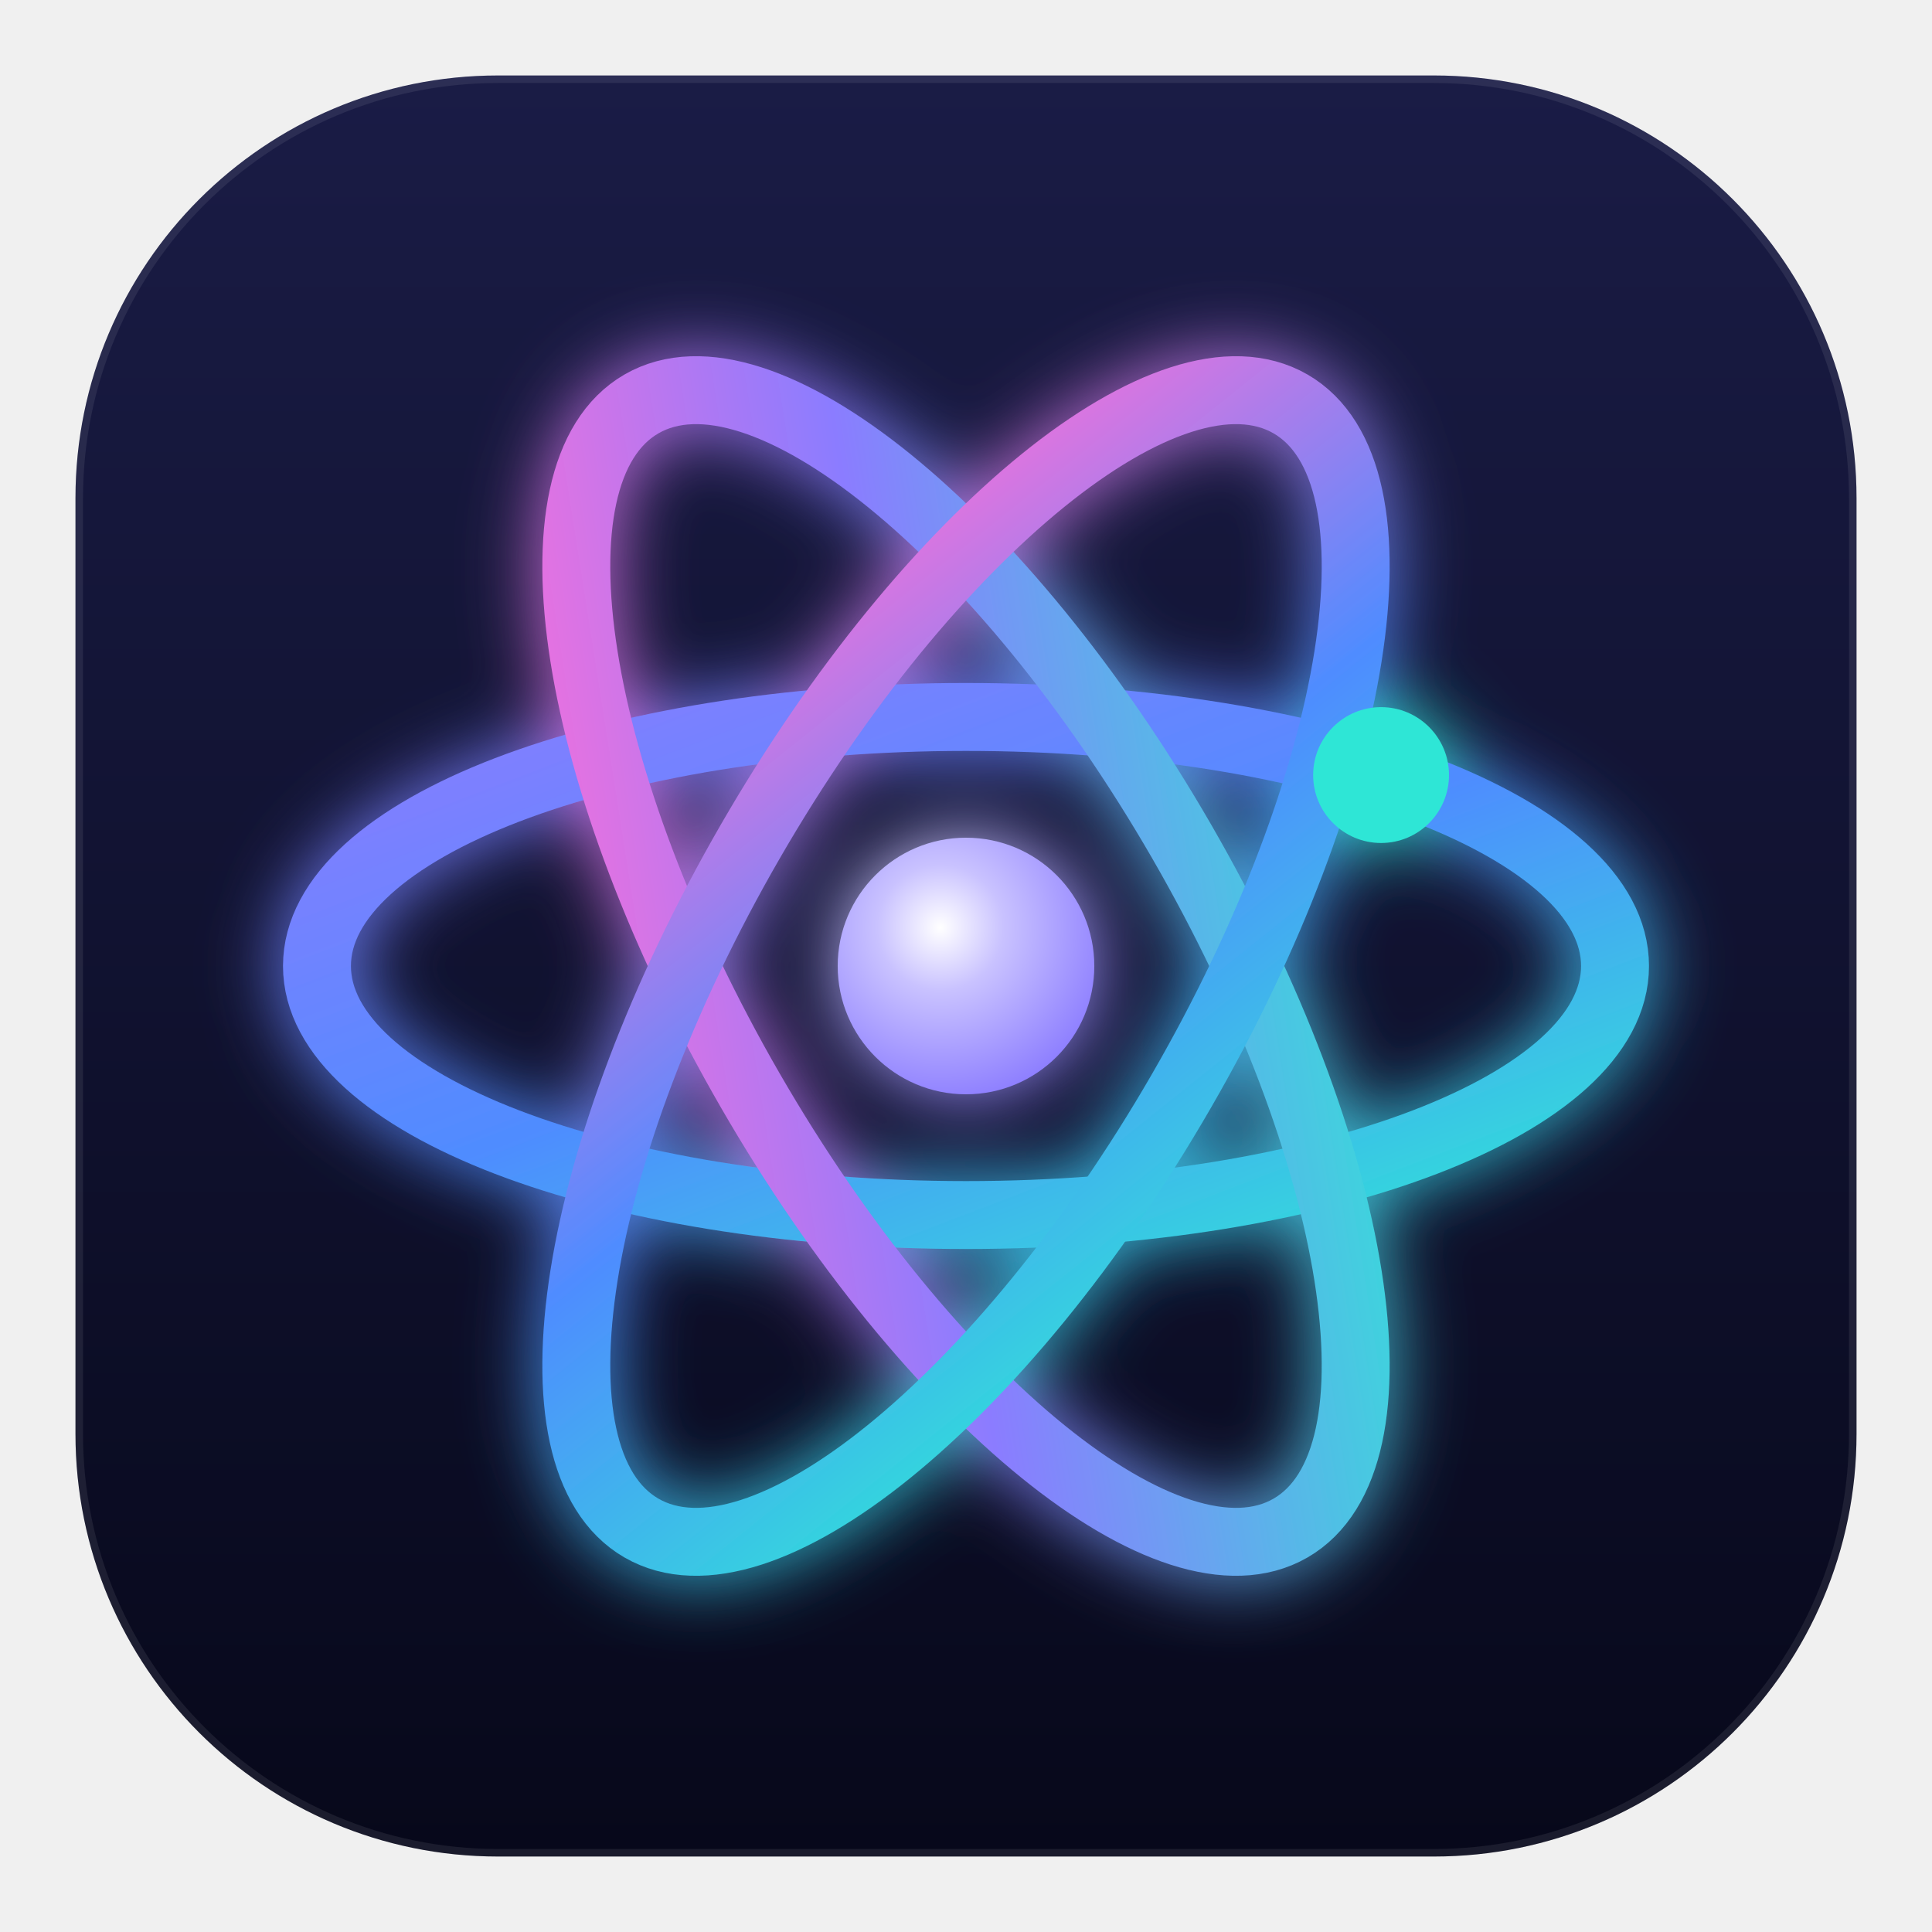
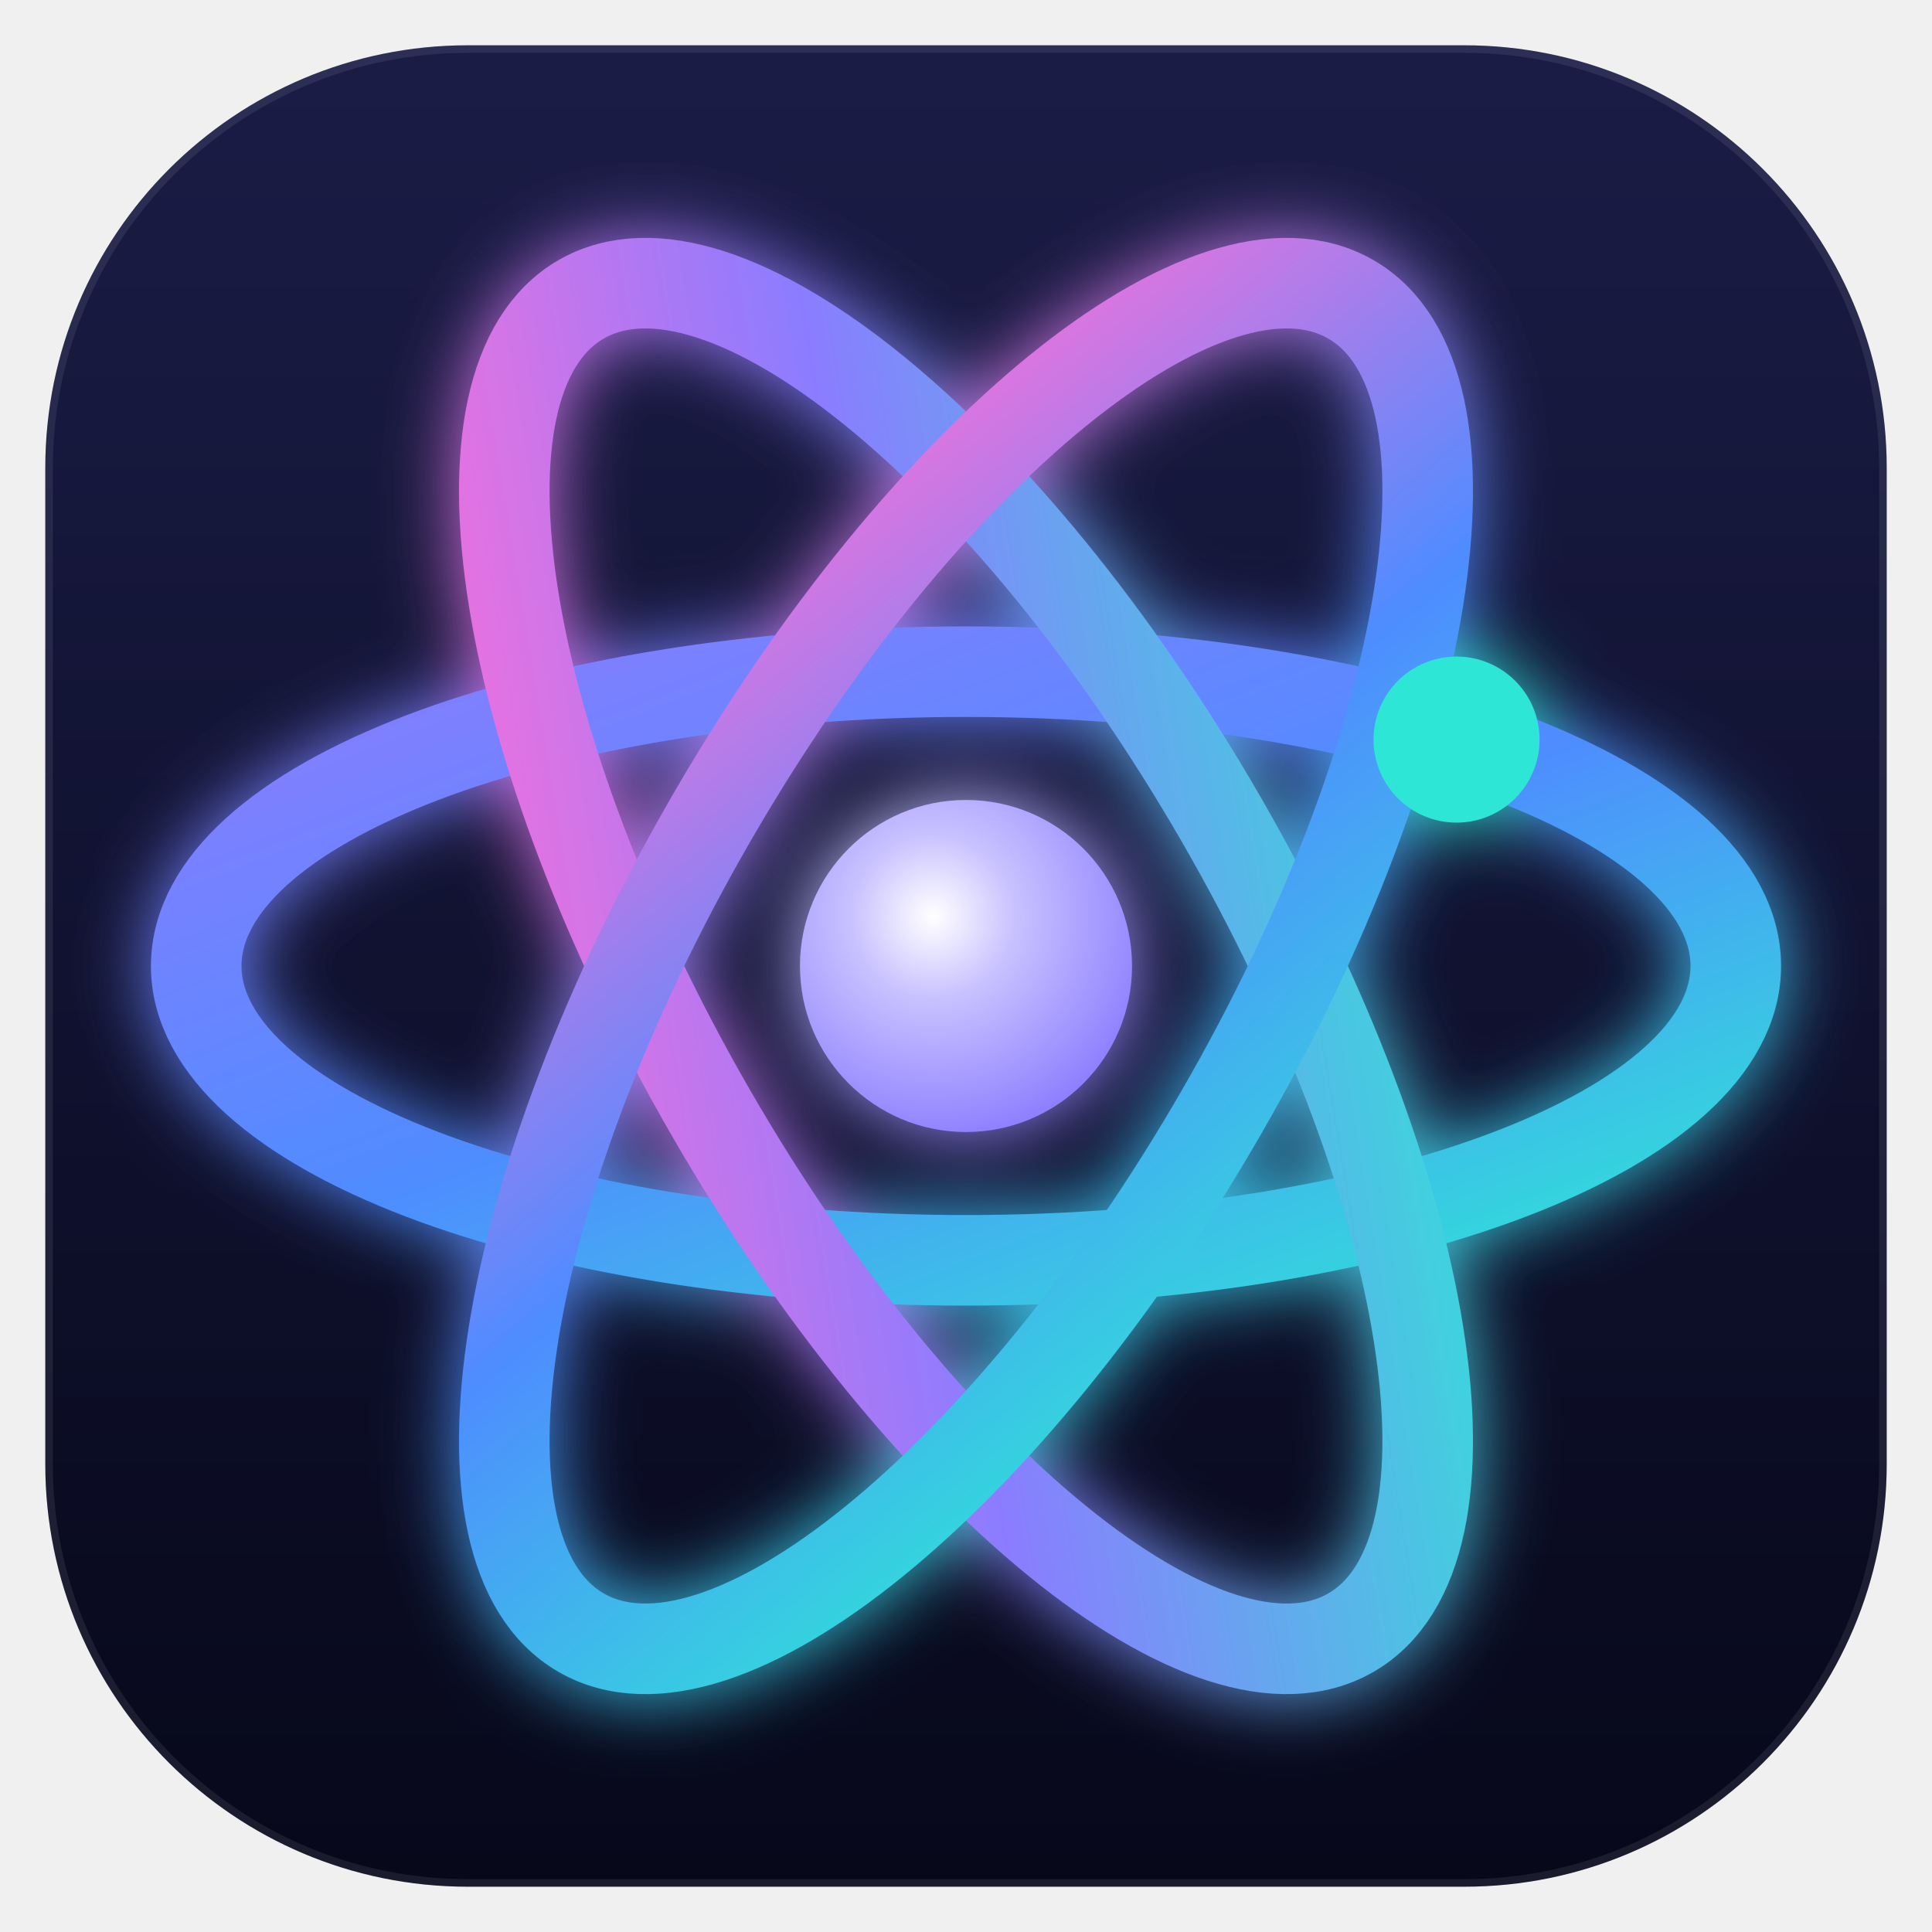
<svg xmlns="http://www.w3.org/2000/svg" viewBox="0 0 256 256" width="256" height="256">
  <defs>
    <linearGradient id="bg" x1="0" y1="0" x2="0" y2="1">
      <stop offset="0" stop-color="#1A1C46" />
      <stop offset="1" stop-color="#07081A" />
    </linearGradient>
    <linearGradient id="g1" x1="0" y1="0" x2="1" y2="1">
      <stop offset="0" stop-color="#8B7CFF" />
      <stop offset=".5" stop-color="#4F8CFF" />
      <stop offset="1" stop-color="#2EE6D6" />
    </linearGradient>
    <linearGradient id="g2" x1="1" y1="0" x2="0" y2="1">
      <stop offset="0" stop-color="#2EE6D6" />
      <stop offset=".55" stop-color="#8B7CFF" />
      <stop offset="1" stop-color="#FF6FD8" />
    </linearGradient>
    <linearGradient id="g3" x1="0" y1="1" x2="1" y2="0">
      <stop offset="0" stop-color="#FF6FD8" />
      <stop offset=".5" stop-color="#4F8CFF" />
      <stop offset="1" stop-color="#2EE6D6" />
    </linearGradient>
    <radialGradient id="core" cx=".4" cy=".35" r=".7">
      <stop offset="0" stop-color="#FFFFFF" />
      <stop offset=".35" stop-color="#C9C2FF" />
      <stop offset="1" stop-color="#8B7CFF" />
    </radialGradient>
    <filter id="glow" x="-30%" y="-30%" width="160%" height="160%">
      <feGaussianBlur stdDeviation="5" result="b" />
      <feMerge>
        <feMergeNode in="b" />
        <feMergeNode in="SourceGraphic" />
      </feMerge>
    </filter>
  </defs>
-   <rect x="10" y="10" width="236" height="236" rx="56" fill="url(#bg)" />
-   <rect x="10.5" y="10.5" width="235" height="235" rx="55.5" fill="none" stroke="#FFFFFF" stroke-opacity=".08" />
-   <g transform="translate(128 128)" fill="none" stroke-width="9" stroke-linecap="round" filter="url(#glow)">
-     <ellipse rx="86" ry="33" stroke="url(#g1)" />
-     <ellipse rx="86" ry="33" stroke="url(#g2)" transform="rotate(60)" />
-     <ellipse rx="86" ry="33" stroke="url(#g3)" transform="rotate(120)" />
-     <circle r="17" fill="url(#core)" stroke="none" />
-     <circle cx="55" cy="-25.3" r="9" fill="#2EE6D6" stroke="none" />
+   <rect x="6" y="6" width="244" height="244" rx="56" fill="url(#bg)" />
+   <rect x="6.5" y="6.5" width="243" height="243" rx="55.5" fill="none" stroke="#FFFFFF" stroke-opacity=".08" />
+   <g transform="translate(128 128)" fill="none" stroke-width="12" stroke-linecap="round" filter="url(#glow)">
+     <ellipse rx="102" ry="39" stroke="url(#g1)" />
+     <ellipse rx="102" ry="39" stroke="url(#g2)" transform="rotate(60)" />
+     <ellipse rx="102" ry="39" stroke="url(#g3)" transform="rotate(120)" />
+     <circle r="22" fill="url(#core)" stroke="none" />
+     <circle cx="65" cy="-30" r="11" fill="#2EE6D6" stroke="none" />
  </g>
</svg>
